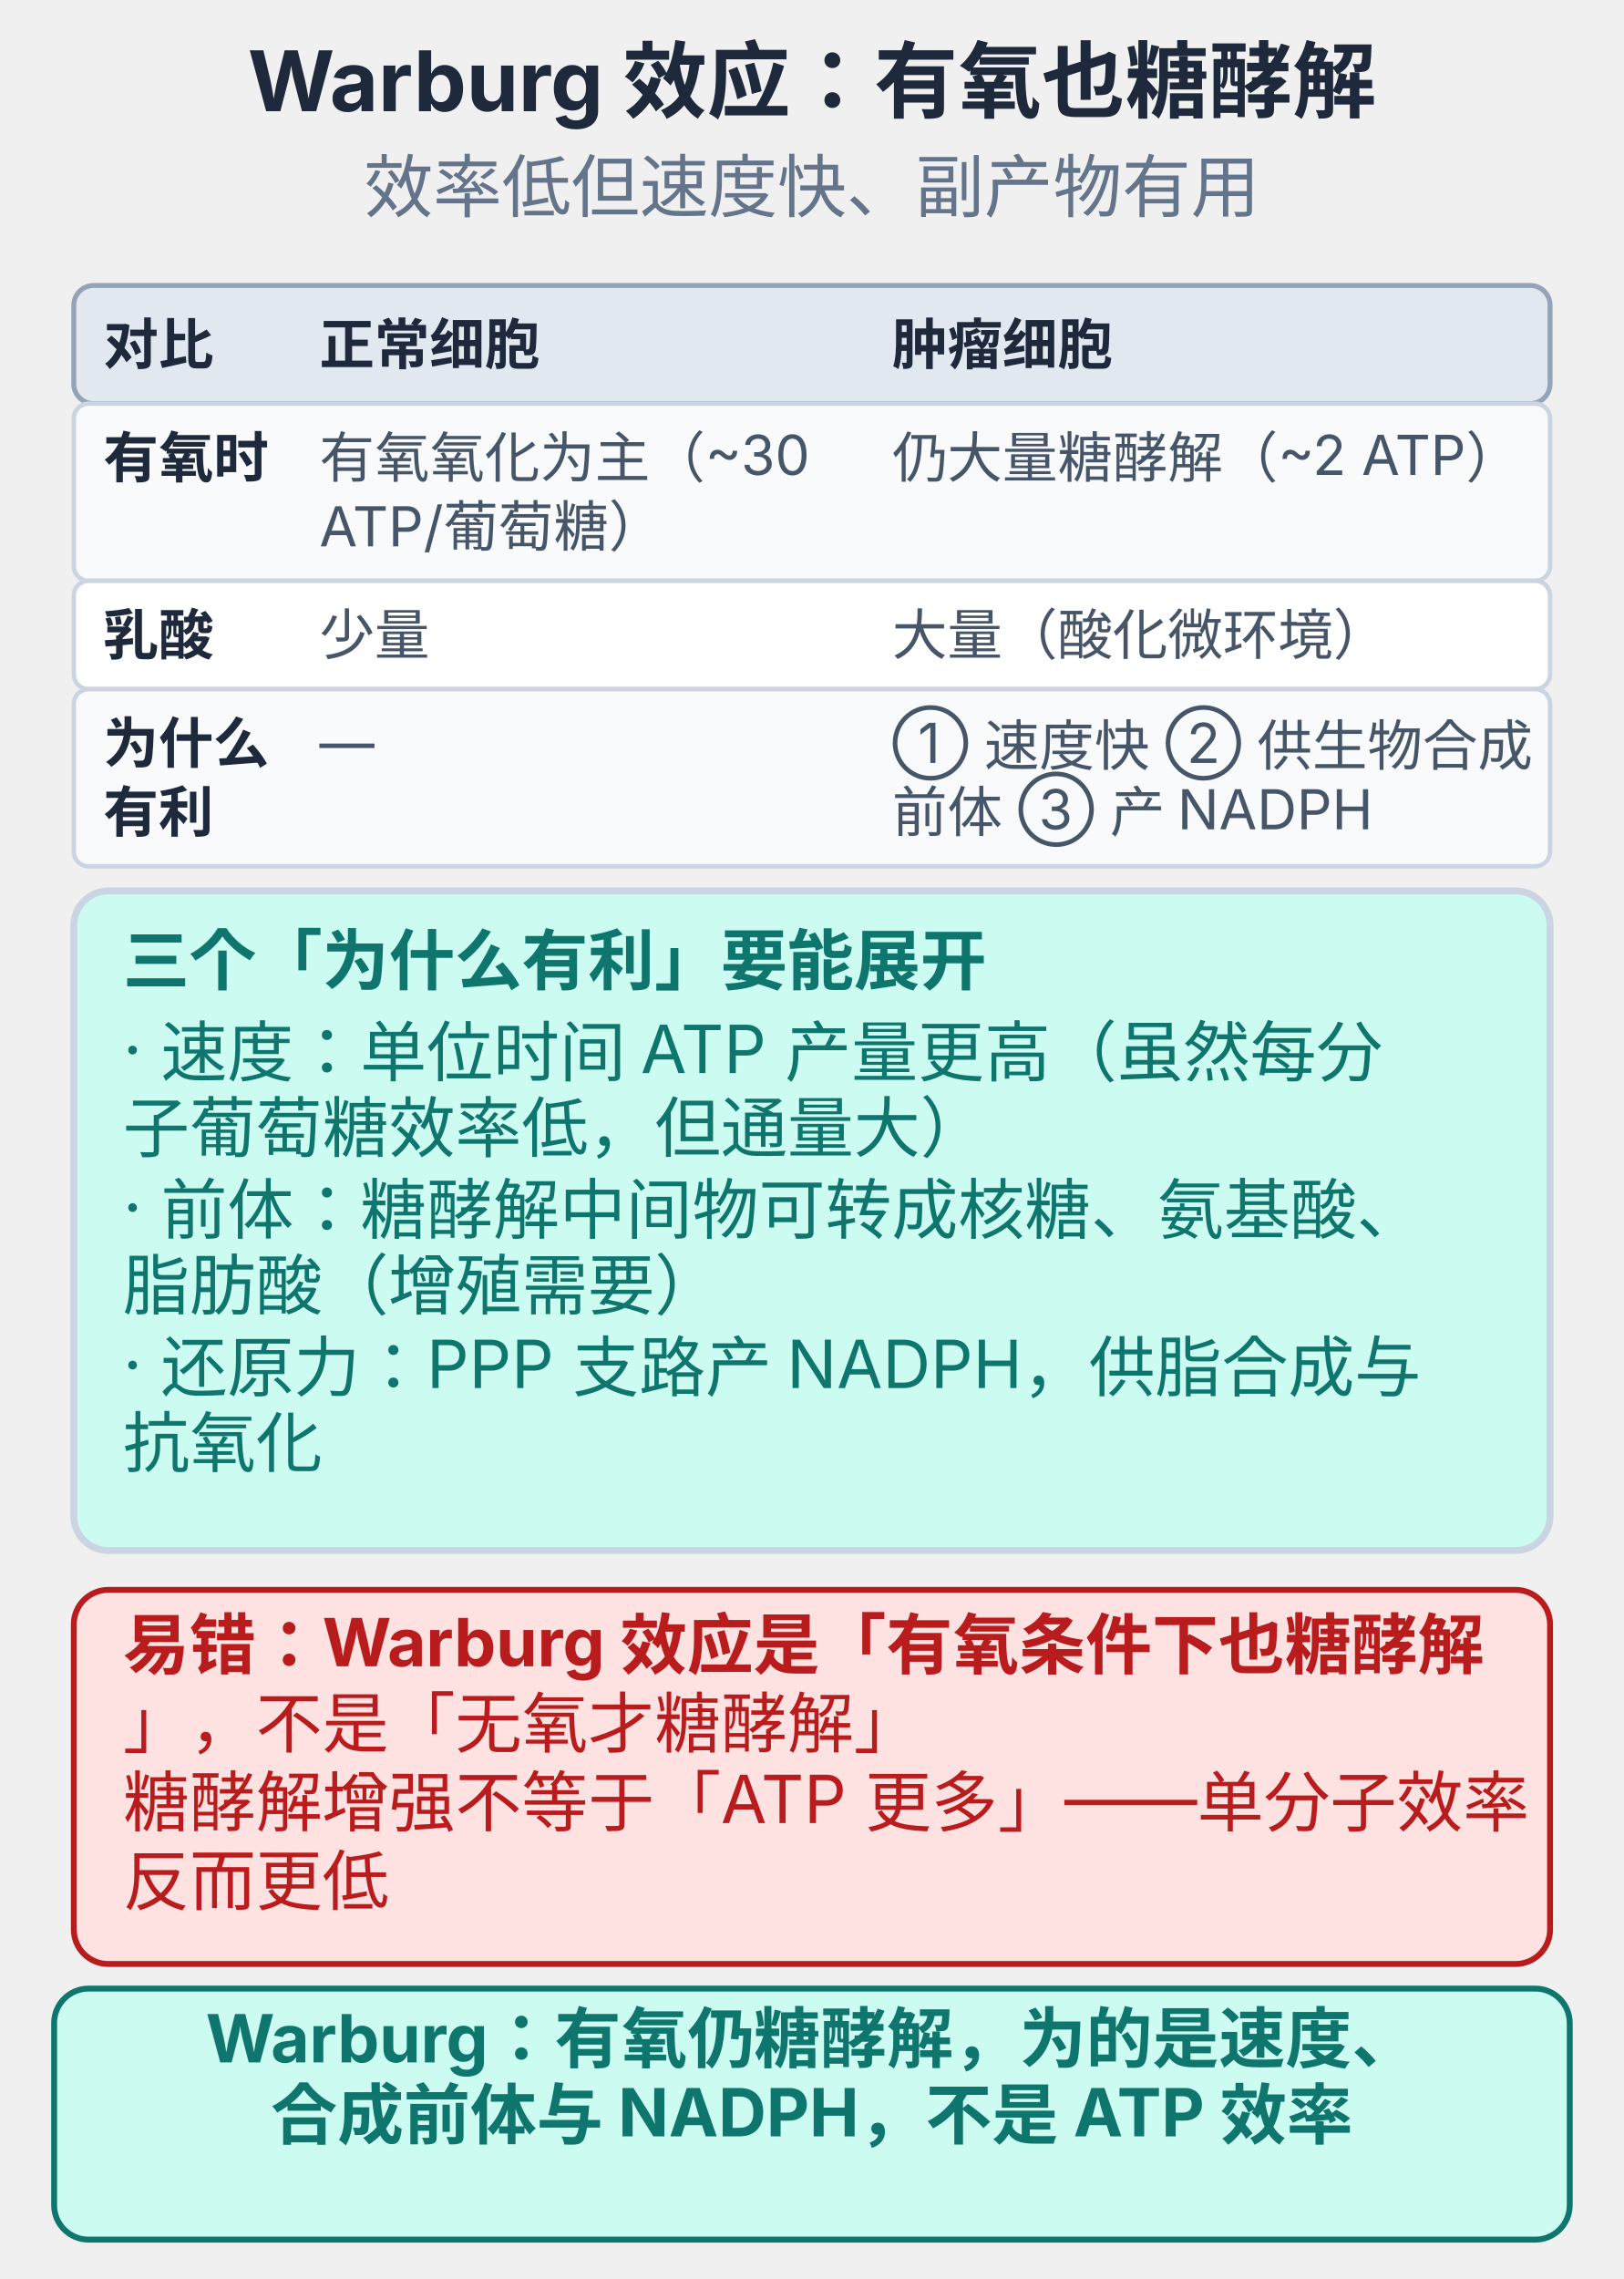
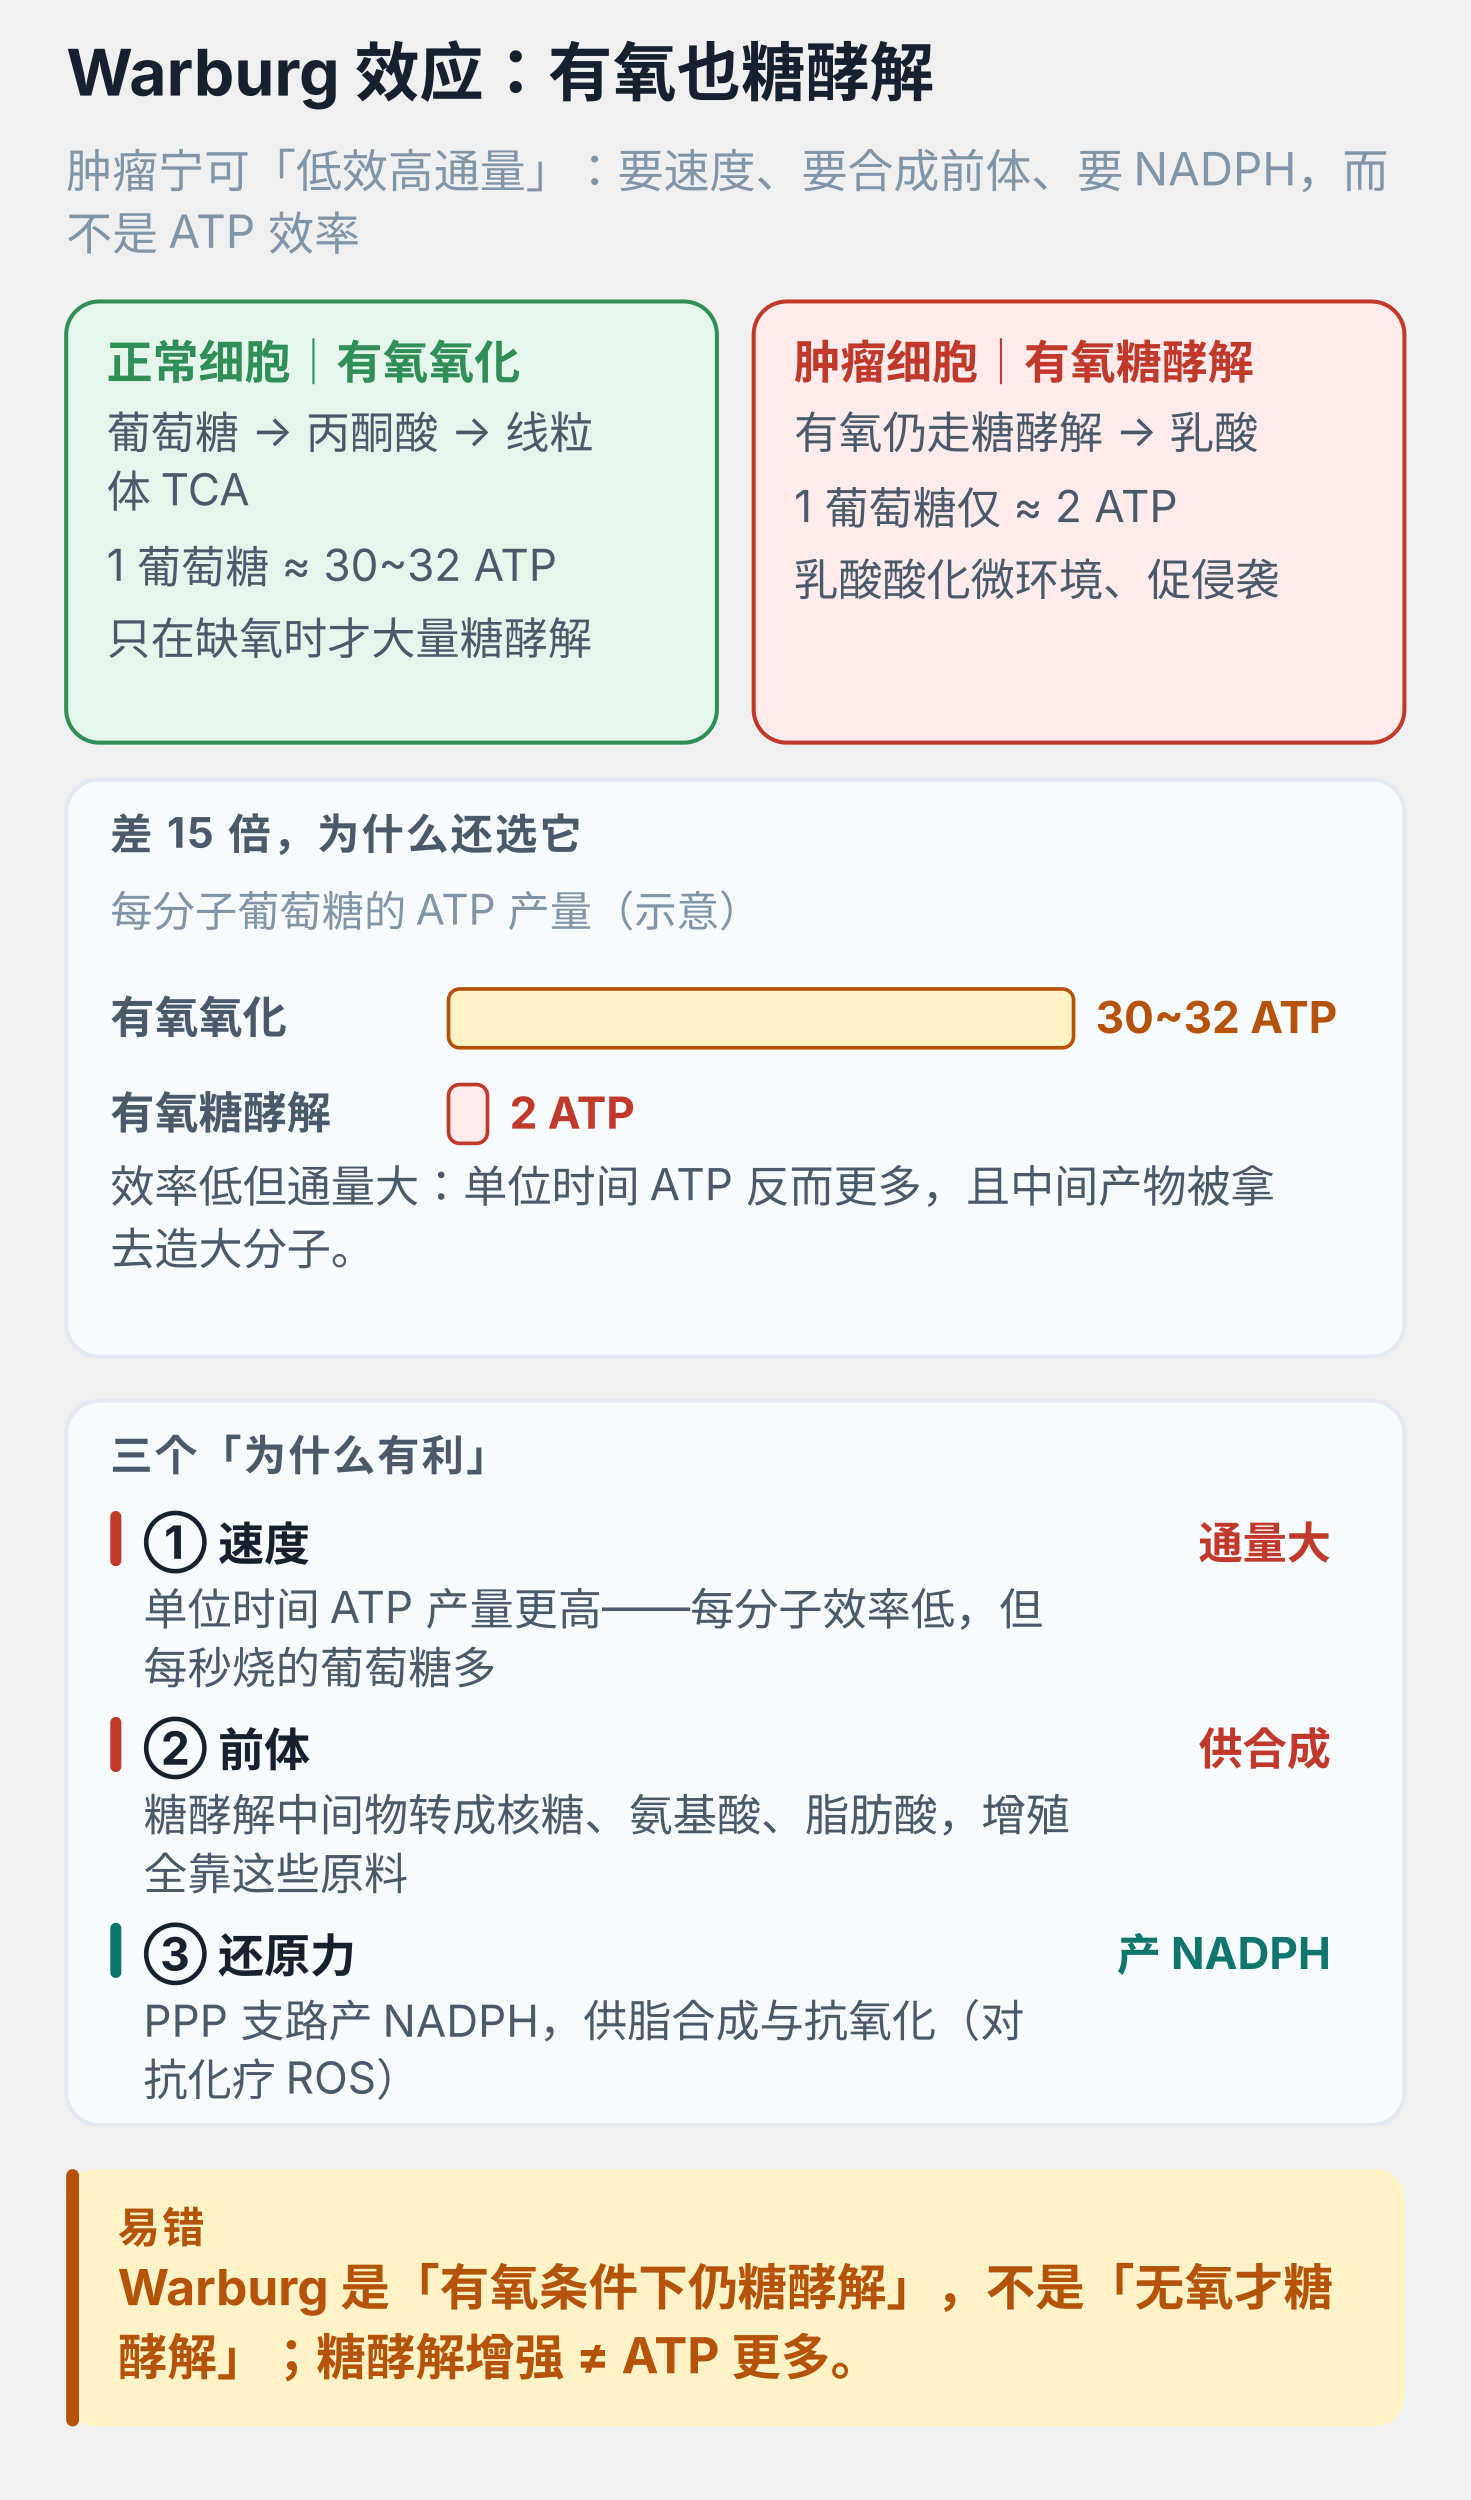
- <svg xmlns="http://www.w3.org/2000/svg" viewBox="0 0 330 463" width="100%" style="max-width:330px;display:block;margin:0 auto;background:#ffffff;border-radius:10px" role="img">
-   <text x="165.0" y="22.6" text-anchor="middle" font-size="17" font-weight="700" fill="#1e293b" font-family="-apple-system,'PingFang SC','Microsoft YaHei',sans-serif">Warburg 效应：有氧也糖酵解</text>
-   <text x="165.0" y="43.0" text-anchor="middle" font-size="14" font-weight="400" fill="#64748b" font-family="-apple-system,'PingFang SC','Microsoft YaHei',sans-serif">效率低但速度快、副产物有用</text>
-   <rect x="15.0" y="58.0" width="300.0" height="24.0" rx="4" fill="#e2e8f0" stroke="#94a3b8" stroke-width="1" />
-   <text x="21.0" y="74.0" text-anchor="start" font-size="11.2" font-weight="700" fill="#1e293b" font-family="-apple-system,'PingFang SC','Microsoft YaHei',sans-serif">对比</text>
-   <text x="64.9" y="74.0" text-anchor="start" font-size="11.2" font-weight="700" fill="#1e293b" font-family="-apple-system,'PingFang SC','Microsoft YaHei',sans-serif">正常细胞</text>
-   <text x="181.3" y="74.0" text-anchor="start" font-size="11.2" font-weight="700" fill="#1e293b" font-family="-apple-system,'PingFang SC','Microsoft YaHei',sans-serif">肿瘤细胞</text>
-   <rect x="15.0" y="82.0" width="300.0" height="36.0" rx="3" fill="#f8fafc" stroke="#cbd5e1" stroke-width="0.9" />
-   <text x="21.0" y="97.0" text-anchor="start" font-size="11.2" font-weight="700" fill="#1e293b" font-family="-apple-system,'PingFang SC','Microsoft YaHei',sans-serif">有氧时</text>
-   <text x="64.9" y="97.0" text-anchor="start" font-size="11.2" font-weight="400" fill="#475569" font-family="-apple-system,'PingFang SC','Microsoft YaHei',sans-serif">有氧氧化为主（~30 </text>
-   <text x="64.9" y="111.0" text-anchor="start" font-size="11.2" font-weight="400" fill="#475569" font-family="-apple-system,'PingFang SC','Microsoft YaHei',sans-serif">ATP/葡萄糖）</text>
-   <text x="181.3" y="97.0" text-anchor="start" font-size="11.2" font-weight="400" fill="#475569" font-family="-apple-system,'PingFang SC','Microsoft YaHei',sans-serif">仍大量糖酵解（~2 ATP）</text>
-   <rect x="15.0" y="118.0" width="300.0" height="22.0" rx="3" fill="#ffffff" stroke="#cbd5e1" stroke-width="0.9" />
-   <text x="21.0" y="133.0" text-anchor="start" font-size="11.2" font-weight="700" fill="#1e293b" font-family="-apple-system,'PingFang SC','Microsoft YaHei',sans-serif">乳酸</text>
-   <text x="64.9" y="133.0" text-anchor="start" font-size="11.2" font-weight="400" fill="#475569" font-family="-apple-system,'PingFang SC','Microsoft YaHei',sans-serif">少量</text>
-   <text x="181.3" y="133.0" text-anchor="start" font-size="11.2" font-weight="400" fill="#475569" font-family="-apple-system,'PingFang SC','Microsoft YaHei',sans-serif">大量（酸化微环境）</text>
-   <rect x="15.0" y="140.0" width="300.0" height="36.0" rx="3" fill="#f8fafc" stroke="#cbd5e1" stroke-width="0.9" />
-   <text x="21.0" y="155.0" text-anchor="start" font-size="11.2" font-weight="700" fill="#1e293b" font-family="-apple-system,'PingFang SC','Microsoft YaHei',sans-serif">为什么</text>
-   <text x="21.0" y="169.0" text-anchor="start" font-size="11.2" font-weight="700" fill="#1e293b" font-family="-apple-system,'PingFang SC','Microsoft YaHei',sans-serif">有利</text>
-   <text x="64.9" y="155.0" text-anchor="start" font-size="11.2" font-weight="400" fill="#475569" font-family="-apple-system,'PingFang SC','Microsoft YaHei',sans-serif">—</text>
-   <text x="181.3" y="155.0" text-anchor="start" font-size="11.2" font-weight="400" fill="#475569" font-family="-apple-system,'PingFang SC','Microsoft YaHei',sans-serif">① 速度快 ② 供生物合成</text>
-   <text x="181.3" y="169.0" text-anchor="start" font-size="11.2" font-weight="400" fill="#475569" font-family="-apple-system,'PingFang SC','Microsoft YaHei',sans-serif">前体 ③ 产 NADPH</text>
-   <rect x="15.0" y="181.0" width="300.0" height="134.0" rx="7" fill="#ccfbf1" stroke="#cbd5e1" stroke-width="1.4" />
-   <text x="25.0" y="200.0" text-anchor="start" font-size="13.5" font-weight="700" fill="#0f766e" font-family="-apple-system,'PingFang SC','Microsoft YaHei',sans-serif">三个「为什么有利」要能展开</text>
-   <text x="25.0" y="218.0" text-anchor="start" font-size="13.5" font-weight="400" fill="#0f766e" font-family="-apple-system,'PingFang SC','Microsoft YaHei',sans-serif">· 速度：单位时间 ATP 产量更高（虽然每分</text>
-   <text x="25.0" y="234.0" text-anchor="start" font-size="13.5" font-weight="400" fill="#0f766e" font-family="-apple-system,'PingFang SC','Microsoft YaHei',sans-serif">子葡萄糖效率低，但通量大）</text>
-   <text x="25.0" y="250.0" text-anchor="start" font-size="13.5" font-weight="400" fill="#0f766e" font-family="-apple-system,'PingFang SC','Microsoft YaHei',sans-serif">· 前体：糖酵解中间物可转成核糖、氨基酸、</text>
-   <text x="25.0" y="266.0" text-anchor="start" font-size="13.5" font-weight="400" fill="#0f766e" font-family="-apple-system,'PingFang SC','Microsoft YaHei',sans-serif">脂肪酸（增殖需要）</text>
-   <text x="25.0" y="282.0" text-anchor="start" font-size="13.5" font-weight="400" fill="#0f766e" font-family="-apple-system,'PingFang SC','Microsoft YaHei',sans-serif">· 还原力：PPP 支路产 NADPH，供脂合成与</text>
-   <text x="25.0" y="298.0" text-anchor="start" font-size="13.5" font-weight="400" fill="#0f766e" font-family="-apple-system,'PingFang SC','Microsoft YaHei',sans-serif">抗氧化</text>
-   <rect x="15.0" y="323.0" width="300.0" height="76.0" rx="7" fill="#fee2e2" stroke="#b91c1c" stroke-width="1.2" />
-   <text x="25.0" y="339.0" text-anchor="start" font-size="13.5" font-weight="700" fill="#b91c1c" font-family="-apple-system,'PingFang SC','Microsoft YaHei',sans-serif">易错：Warburg 效应是「有氧条件下也糖酵解</text>
-   <text x="25.0" y="355.0" text-anchor="start" font-size="13.5" font-weight="400" fill="#b91c1c" font-family="-apple-system,'PingFang SC','Microsoft YaHei',sans-serif">」，不是「无氧才糖酵解」</text>
-   <text x="25.0" y="371.0" text-anchor="start" font-size="13.5" font-weight="400" fill="#b91c1c" font-family="-apple-system,'PingFang SC','Microsoft YaHei',sans-serif">糖酵解增强不等于「ATP 更多」——单分子效率</text>
-   <text x="25.0" y="387.0" text-anchor="start" font-size="13.5" font-weight="400" fill="#b91c1c" font-family="-apple-system,'PingFang SC','Microsoft YaHei',sans-serif">反而更低</text>
-   <rect x="11.0" y="404.0" width="308.0" height="51.0" rx="7" fill="#ccfbf1" stroke="#0f766e" stroke-width="1.2" />
-   <text x="165.0" y="419.0" text-anchor="middle" font-size="13.5" font-weight="700" fill="#0f766e" font-family="-apple-system,'PingFang SC','Microsoft YaHei',sans-serif">Warburg：有氧仍糖酵解，为的是速度、</text>
-   <text x="165.0" y="434.5" text-anchor="middle" font-size="13.5" font-weight="700" fill="#0f766e" font-family="-apple-system,'PingFang SC','Microsoft YaHei',sans-serif">合成前体与 NADPH，不是 ATP 效率</text>
+ <svg xmlns="http://www.w3.org/2000/svg" viewBox="0 0 400 680" width="100%" style="max-width:400px;display:block;margin:0 auto;background:#ffffff;border-radius:12px" role="img" aria-label="Warburg 效应：有氧也糖酵解">
+   <text x="18.0" y="26.0" font-size="17.5" font-weight="700" fill="#16202e" font-family="-apple-system,BlinkMacSystemFont,'PingFang SC','Microsoft YaHei',sans-serif">Warburg 效应：有氧也糖酵解</text>
+   <text x="18.0" y="51.0" font-size="12.5" font-weight="400" fill="#8095a8" font-family="-apple-system,BlinkMacSystemFont,'PingFang SC','Microsoft YaHei',sans-serif">肿瘤宁可「低效高通量」：要速度、要合成前体、要 NADPH，而</text>
+   <text x="18.0" y="68.0" font-size="12.5" font-weight="400" fill="#8095a8" font-family="-apple-system,BlinkMacSystemFont,'PingFang SC','Microsoft YaHei',sans-serif">不是 ATP 效率</text>
+   <rect x="18.0" y="82.0" width="177.0" height="120.0" rx="9" fill="#e6f6ec" stroke="#2f8f57" stroke-width="1.1" />
+   <text x="29.0" y="103.0" font-size="12.5" font-weight="700" fill="#2f8f57" font-family="-apple-system,BlinkMacSystemFont,'PingFang SC','Microsoft YaHei',sans-serif">正常细胞｜有氧氧化</text>
+   <text x="29.0" y="122.0" font-size="12" font-weight="400" fill="#4a5a6b" font-family="-apple-system,BlinkMacSystemFont,'PingFang SC','Microsoft YaHei',sans-serif">葡萄糖 → 丙酮酸 → 线粒</text>
+   <text x="29.0" y="138.0" font-size="12" font-weight="400" fill="#4a5a6b" font-family="-apple-system,BlinkMacSystemFont,'PingFang SC','Microsoft YaHei',sans-serif">体 TCA</text>
+   <text x="29.0" y="158.0" font-size="12" font-weight="400" fill="#4a5a6b" font-family="-apple-system,BlinkMacSystemFont,'PingFang SC','Microsoft YaHei',sans-serif">1 葡萄糖 ≈ 30~32 ATP</text>
+   <text x="29.0" y="178.0" font-size="12" font-weight="400" fill="#4a5a6b" font-family="-apple-system,BlinkMacSystemFont,'PingFang SC','Microsoft YaHei',sans-serif">只在缺氧时才大量糖酵解</text>
+   <rect x="205.0" y="82.0" width="177.0" height="120.0" rx="9" fill="#fdeceb" stroke="#c0392b" stroke-width="1.1" />
+   <text x="216.0" y="103.0" font-size="12.5" font-weight="700" fill="#c0392b" font-family="-apple-system,BlinkMacSystemFont,'PingFang SC','Microsoft YaHei',sans-serif">肿瘤细胞｜有氧糖酵解</text>
+   <text x="216.0" y="122.0" font-size="12" font-weight="400" fill="#4a5a6b" font-family="-apple-system,BlinkMacSystemFont,'PingFang SC','Microsoft YaHei',sans-serif">有氧仍走糖酵解 → 乳酸</text>
+   <text x="216.0" y="142.0" font-size="12" font-weight="400" fill="#4a5a6b" font-family="-apple-system,BlinkMacSystemFont,'PingFang SC','Microsoft YaHei',sans-serif">1 葡萄糖仅 ≈ 2 ATP</text>
+   <text x="216.0" y="162.0" font-size="12" font-weight="400" fill="#4a5a6b" font-family="-apple-system,BlinkMacSystemFont,'PingFang SC','Microsoft YaHei',sans-serif">乳酸酸化微环境、促侵袭</text>
+   <rect x="18.0" y="212.0" width="364.0" height="157.0" rx="9" fill="#f8fbfd" stroke="#e3eaf2" stroke-width="1.1" />
+   <text x="30.0" y="231.0" font-size="11.5" font-weight="700" fill="#4a5a6b" letter-spacing="0.6" font-family="-apple-system,BlinkMacSystemFont,'PingFang SC','Microsoft YaHei',sans-serif">差 15 倍，为什么还选它</text>
+   <text x="30.0" y="252.0" font-size="11.5" font-weight="400" fill="#8095a8" font-family="-apple-system,BlinkMacSystemFont,'PingFang SC','Microsoft YaHei',sans-serif">每分子葡萄糖的 ATP 产量（示意）</text>
+   <text x="30.0" y="281.0" font-size="12" font-weight="700" fill="#4a5a6b" font-family="-apple-system,BlinkMacSystemFont,'PingFang SC','Microsoft YaHei',sans-serif">有氧氧化</text>
+   <rect x="122.0" y="269.0" width="170.0" height="16.0" rx="3" fill="#fef3c7" stroke="#b45309" stroke-width="1" />
+   <text x="298.0" y="281.0" font-size="12" font-weight="700" fill="#b45309" font-family="-apple-system,BlinkMacSystemFont,'PingFang SC','Microsoft YaHei',sans-serif">30~32 ATP</text>
+   <text x="30.0" y="307.0" font-size="12" font-weight="700" fill="#4a5a6b" font-family="-apple-system,BlinkMacSystemFont,'PingFang SC','Microsoft YaHei',sans-serif">有氧糖酵解</text>
+   <rect x="122.0" y="295.0" width="10.6" height="16.0" rx="3" fill="#fdeceb" stroke="#c0392b" stroke-width="1" />
+   <text x="138.6" y="307.0" font-size="12" font-weight="700" fill="#c0392b" font-family="-apple-system,BlinkMacSystemFont,'PingFang SC','Microsoft YaHei',sans-serif">2 ATP</text>
+   <text x="30.0" y="327.0" font-size="12" font-weight="400" fill="#4a5a6b" font-family="-apple-system,BlinkMacSystemFont,'PingFang SC','Microsoft YaHei',sans-serif">效率低但通量大：单位时间 ATP 反而更多，且中间产物被拿</text>
+   <text x="30.0" y="344.0" font-size="12" font-weight="400" fill="#4a5a6b" font-family="-apple-system,BlinkMacSystemFont,'PingFang SC','Microsoft YaHei',sans-serif">去造大分子。</text>
+   <rect x="18.0" y="381.0" width="364.0" height="197.0" rx="9" fill="#f8fbfd" stroke="#e3eaf2" stroke-width="1.1" />
+   <text x="30.0" y="400.0" font-size="11.5" font-weight="700" fill="#4a5a6b" letter-spacing="0.6" font-family="-apple-system,BlinkMacSystemFont,'PingFang SC','Microsoft YaHei',sans-serif">三个「为什么有利」</text>
+   <rect x="30.0" y="411.0" width="3.0" height="15.0" rx="1.5" fill="#c0392b" />
+   <text x="39.0" y="424.0" font-size="12.5" font-weight="700" fill="#16202e" font-family="-apple-system,BlinkMacSystemFont,'PingFang SC','Microsoft YaHei',sans-serif">① 速度</text>
+   <text x="362.0" y="424.0" text-anchor="end" font-size="12" font-weight="700" fill="#c0392b" font-family="-apple-system,BlinkMacSystemFont,'PingFang SC','Microsoft YaHei',sans-serif">通量大</text>
+   <text x="39.0" y="442.0" font-size="12" font-weight="400" fill="#4a5a6b" font-family="-apple-system,BlinkMacSystemFont,'PingFang SC','Microsoft YaHei',sans-serif">单位时间 ATP 产量更高——每分子效率低，但</text>
+   <text x="39.0" y="458.0" font-size="12" font-weight="400" fill="#4a5a6b" font-family="-apple-system,BlinkMacSystemFont,'PingFang SC','Microsoft YaHei',sans-serif">每秒烧的葡萄糖多</text>
+   <rect x="30.0" y="467.0" width="3.0" height="15.0" rx="1.5" fill="#c0392b" />
+   <text x="39.0" y="480.0" font-size="12.5" font-weight="700" fill="#16202e" font-family="-apple-system,BlinkMacSystemFont,'PingFang SC','Microsoft YaHei',sans-serif">② 前体</text>
+   <text x="362.0" y="480.0" text-anchor="end" font-size="12" font-weight="700" fill="#c0392b" font-family="-apple-system,BlinkMacSystemFont,'PingFang SC','Microsoft YaHei',sans-serif">供合成</text>
+   <text x="39.0" y="498.0" font-size="12" font-weight="400" fill="#4a5a6b" font-family="-apple-system,BlinkMacSystemFont,'PingFang SC','Microsoft YaHei',sans-serif">糖酵解中间物转成核糖、氨基酸、脂肪酸，增殖</text>
+   <text x="39.0" y="514.0" font-size="12" font-weight="400" fill="#4a5a6b" font-family="-apple-system,BlinkMacSystemFont,'PingFang SC','Microsoft YaHei',sans-serif">全靠这些原料</text>
+   <rect x="30.0" y="523.0" width="3.0" height="15.0" rx="1.5" fill="#0f766e" />
+   <text x="39.0" y="536.0" font-size="12.5" font-weight="700" fill="#16202e" font-family="-apple-system,BlinkMacSystemFont,'PingFang SC','Microsoft YaHei',sans-serif">③ 还原力</text>
+   <text x="362.0" y="536.0" text-anchor="end" font-size="12" font-weight="700" fill="#0f766e" font-family="-apple-system,BlinkMacSystemFont,'PingFang SC','Microsoft YaHei',sans-serif">产 NADPH</text>
+   <text x="39.0" y="554.0" font-size="12" font-weight="400" fill="#4a5a6b" font-family="-apple-system,BlinkMacSystemFont,'PingFang SC','Microsoft YaHei',sans-serif">PPP 支路产 NADPH，供脂合成与抗氧化（对</text>
+   <text x="39.0" y="570.0" font-size="12" font-weight="400" fill="#4a5a6b" font-family="-apple-system,BlinkMacSystemFont,'PingFang SC','Microsoft YaHei',sans-serif">抗化疗 ROS）</text>
+   <rect x="18.0" y="590.0" width="364.0" height="70.0" rx="8" fill="#fef3c7" />
+   <rect x="18.0" y="590.0" width="3.5" height="70.0" rx="1.8" fill="#b45309" />
+   <text x="32.0" y="610.0" font-size="11.5" font-weight="700" fill="#b45309" letter-spacing="0.6" font-family="-apple-system,BlinkMacSystemFont,'PingFang SC','Microsoft YaHei',sans-serif">易错</text>
+   <text x="32.0" y="627.0" font-size="13.5" font-weight="700" fill="#b45309" font-family="-apple-system,BlinkMacSystemFont,'PingFang SC','Microsoft YaHei',sans-serif">Warburg 是「有氧条件下仍糖酵解」，不是「无氧才糖</text>
+   <text x="32.0" y="646.0" font-size="13.5" font-weight="700" fill="#b45309" font-family="-apple-system,BlinkMacSystemFont,'PingFang SC','Microsoft YaHei',sans-serif">酵解」；糖酵解增强 ≠ ATP 更多。</text>
</svg>
